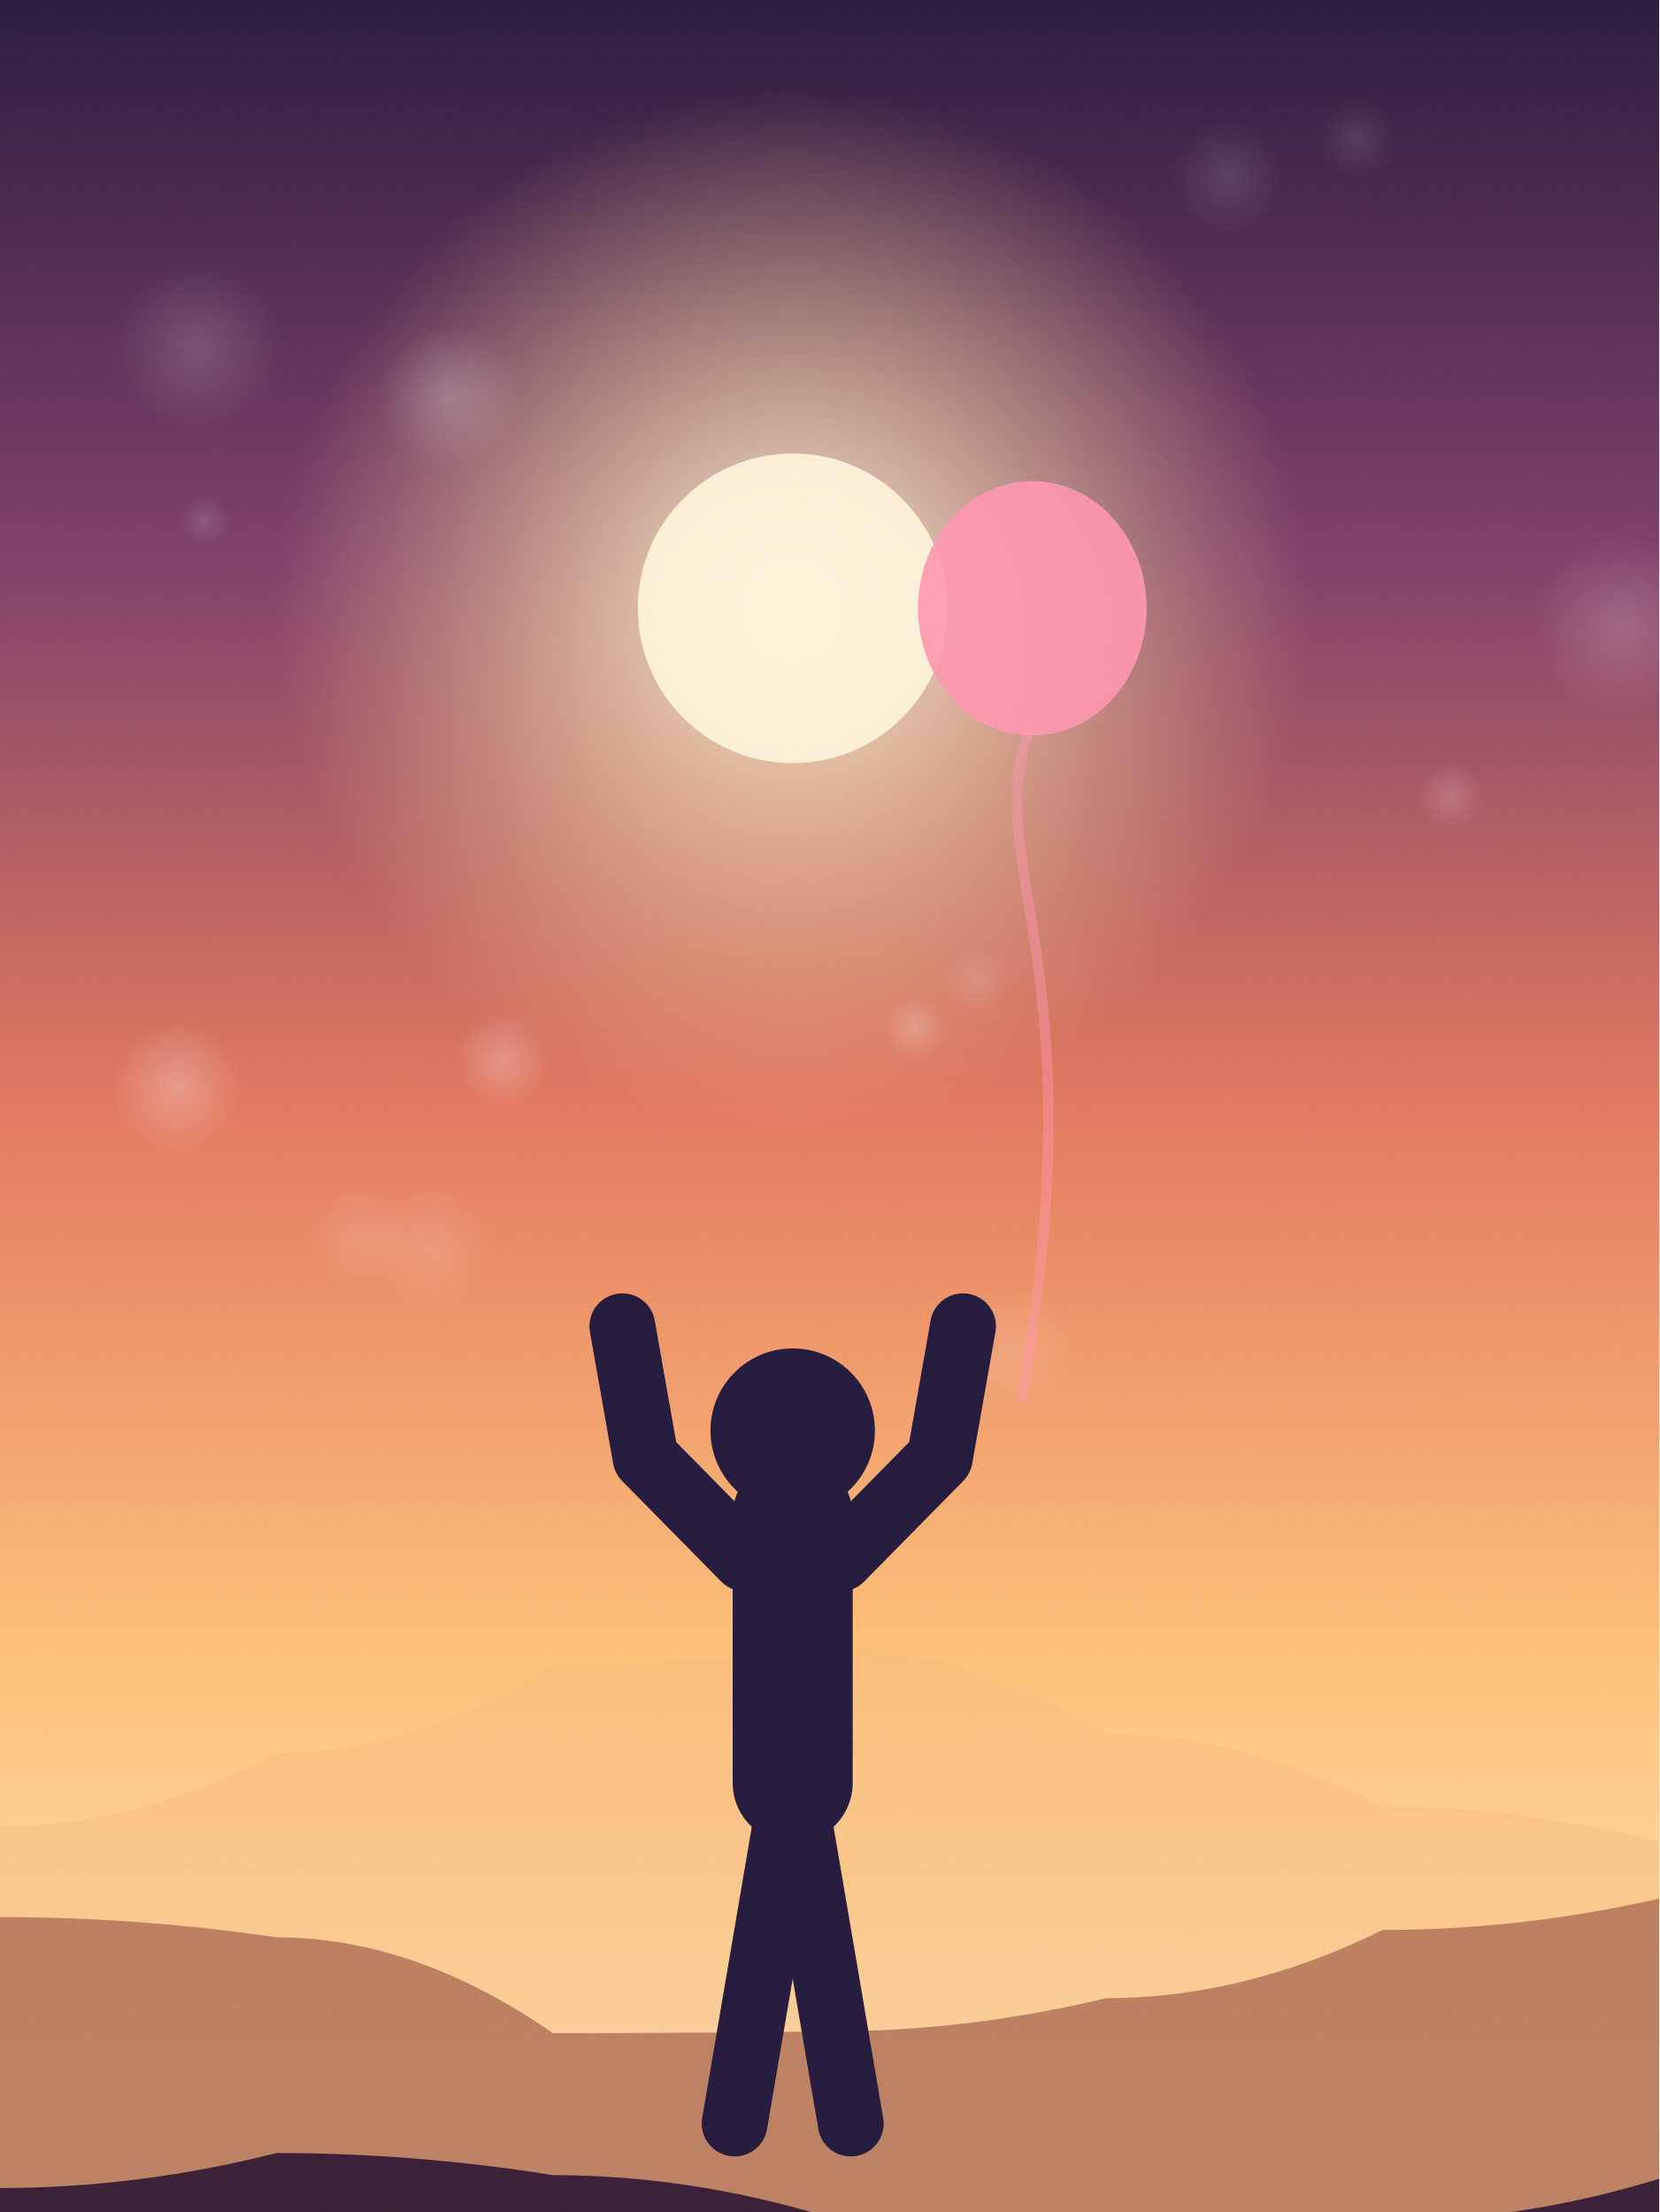
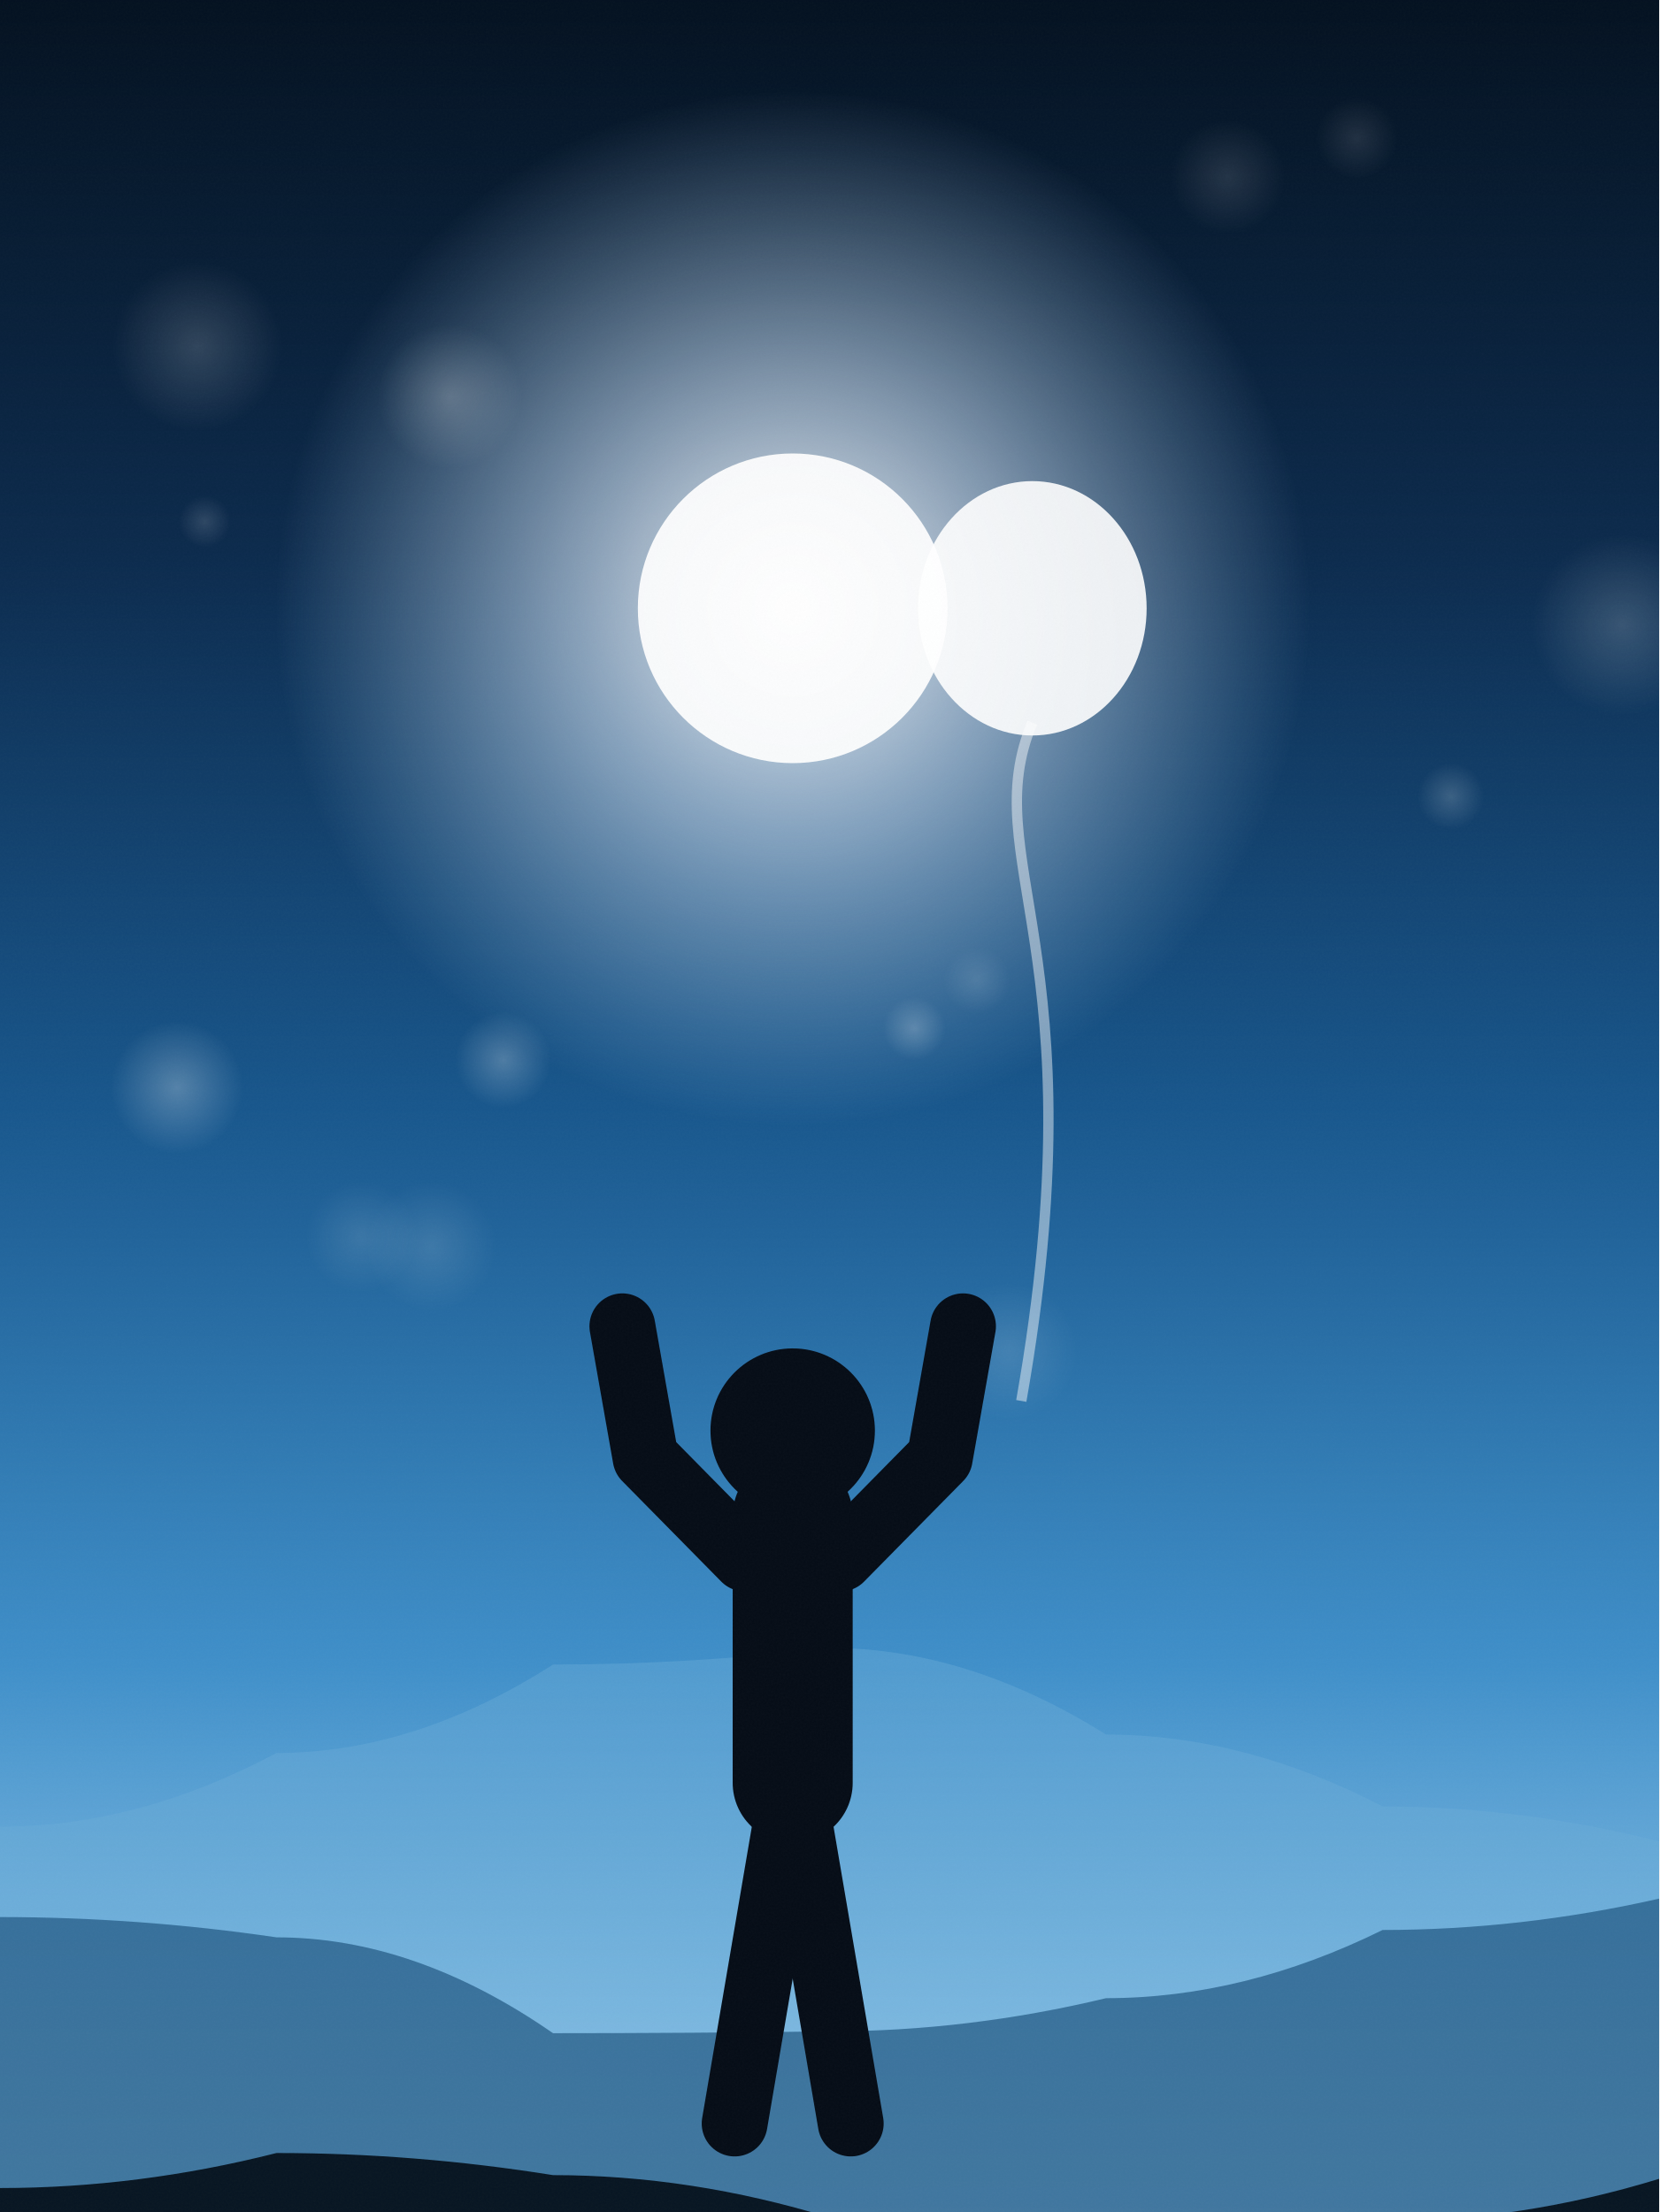
<svg xmlns="http://www.w3.org/2000/svg" viewBox="0 0 900 1200" width="900" height="1200" role="img" preserveAspectRatio="xMidYMid slice">
  <defs>
    <linearGradient id="gal04_sky" x1="0" y1="0" x2="0" y2="1">
-       <stop offset="0.00" stop-color="#2a1b3d" />
-       <stop offset="0.25" stop-color="#7e3f6a" />
-       <stop offset="0.50" stop-color="#e4795f" />
-       <stop offset="0.75" stop-color="#ffc27a" />
-       <stop offset="1.00" stop-color="#ffe9c2" />
+       <stop offset="0.00" stop-color="#03101f" />
+       <stop offset="0.25" stop-color="#0b2a4c" />
+       <stop offset="0.50" stop-color="#17568c" />
+       <stop offset="0.75" stop-color="#3f8fc9" />
+       <stop offset="1.00" stop-color="#a8d6f2" />
    </linearGradient>
    <radialGradient id="gal04_sun">
-       <stop offset="0" stop-color="#fff8e2" stop-opacity=".95" />
-       <stop offset=".45" stop-color="#ffe6ae" stop-opacity=".55" />
-       <stop offset="1" stop-color="#ffd591" stop-opacity="0" />
+       <stop offset="0" stop-color="#ffffff" stop-opacity=".96" />
+       <stop offset=".45" stop-color="#dceeff" stop-opacity=".55" />
+       <stop offset="1" stop-color="#b9dcf7" stop-opacity="0" />
    </radialGradient>
    <radialGradient id="gal04_bok">
      <stop offset="0" stop-color="#ffffff" stop-opacity=".55" />
      <stop offset="1" stop-color="#ffffff" stop-opacity="0" />
    </radialGradient>
    <filter id="gal04_gr" x="0" y="0" width="100%" height="100%">
      <feTurbulence type="fractalNoise" baseFrequency="0.9" numOctaves="3" stitchTiles="stitch" />
      <feColorMatrix type="saturate" values="0" />
      <feComponentTransfer>
        <feFuncA type="linear" slope="0.5" />
      </feComponentTransfer>
    </filter>
    <filter id="gal04_soft" x="-20%" y="-20%" width="140%" height="140%">
      <feGaussianBlur stdDeviation="14" />
    </filter>
  </defs>
  <rect width="900" height="1200" fill="url(#gal04_sky)" />
  <circle cx="430" cy="330" r="280" fill="url(#gal04_sun)" />
-   <circle cx="430" cy="330" r="84" fill="#fff6dd" opacity=".9" />
+   <circle cx="430" cy="330" r="84" fill="#ffffff" opacity=".92" />
  <circle cx="96" cy="590" r="36" fill="url(#gal04_bok)" opacity="0.48" />
  <circle cx="244" cy="215" r="39" fill="url(#gal04_bok)" opacity="0.39" />
  <circle cx="273" cy="575" r="26" fill="url(#gal04_bok)" opacity="0.43" />
  <circle cx="107" cy="188" r="46" fill="url(#gal04_bok)" opacity="0.29" />
  <circle cx="234" cy="676" r="35" fill="url(#gal04_bok)" opacity="0.23" />
  <circle cx="496" cy="558" r="17" fill="url(#gal04_bok)" opacity="0.39" />
  <circle cx="111" cy="283" r="14" fill="url(#gal04_bok)" opacity="0.25" />
  <circle cx="880" cy="339" r="49" fill="url(#gal04_bok)" opacity="0.32" />
  <circle cx="547" cy="733" r="37" fill="url(#gal04_bok)" opacity="0.22" />
  <circle cx="530" cy="532" r="18" fill="url(#gal04_bok)" opacity="0.21" />
  <circle cx="787" cy="432" r="18" fill="url(#gal04_bok)" opacity="0.32" />
  <circle cx="196" cy="671" r="30" fill="url(#gal04_bok)" opacity="0.21" />
  <circle cx="736" cy="75" r="22" fill="url(#gal04_bok)" opacity="0.19" />
  <circle cx="666" cy="96" r="31" fill="url(#gal04_bok)" opacity="0.21" />
-   <path d="M0,1200 L0,991 Q75,991 150,951 Q225,951 300,903 Q375,903 450,894 Q525,894 600,941 Q675,941 750,980 Q825,980 900,999 L900,1200 Z" fill="#f6b97c" opacity="0.4" />
-   <path d="M0,1200 L0,1040 Q75,1040 150,1051 Q225,1051 300,1103 Q375,1103 450,1102 Q525,1102 600,1084 Q675,1084 750,1047 Q825,1047 900,1030 L900,1200 Z" fill="#a2604a" opacity="0.7" />
-   <path d="M0,1200 L0,1187 Q75,1187 150,1168 Q225,1168 300,1180 Q375,1180 450,1203 Q525,1203 600,1222 Q675,1222 750,1205 Q825,1205 900,1182 L900,1200 Z" fill="#3a2036" opacity="1" />
-   <path d="M560,392 C529,466 597,516 554,760" fill="none" stroke="#ff97b0" stroke-opacity=".45" stroke-width="5.6" />
-   <ellipse cx="560" cy="330" rx="62" ry="69" fill="#ff97b0" opacity="0.9" />
-   <g fill="#241a3d" stroke="#241a3d" opacity="1.0" stroke-linecap="round" stroke-linejoin="round">
+   <path d="M0,1200 L0,991 Q75,991 150,951 Q225,951 300,903 Q375,903 450,894 Q525,894 600,941 Q675,941 750,980 Q825,980 900,999 L900,1200 Z" fill="#6cadd8" opacity="0.4" />
+   <path d="M0,1200 L0,1040 Q75,1040 150,1051 Q225,1051 300,1103 Q375,1103 450,1102 Q525,1102 600,1084 Q675,1084 750,1047 Q825,1047 900,1030 L900,1200 Z" fill="#1f5680" opacity="0.7" />
+   <path d="M0,1200 L0,1187 Q75,1187 150,1168 Q225,1168 300,1180 Q375,1180 450,1203 Q525,1203 600,1222 Q675,1222 750,1205 Q825,1205 900,1182 L900,1200 Z" fill="#071522" opacity="1" />
+   <path d="M560,392 C529,466 597,516 554,760" fill="none" stroke="#ffffff" stroke-opacity=".45" stroke-width="5.6" />
+   <ellipse cx="560" cy="330" rx="62" ry="69" fill="#ffffff" opacity="0.9" />
+   <g fill="#050c16" stroke="#050c16" opacity="1.0" stroke-linecap="round" stroke-linejoin="round">
    <circle cx="430.0" cy="776.1" r="44.1" />
    <line x1="430.0" y1="822.4" x2="430.0" y2="967.2" stroke-width="65.1" />
    <path d="M404.0,845.5 L350.2,790.9 L337.6,719.5" fill="none" stroke-width="35.7" />
    <path d="M456.0,845.5 L509.8,790.9 L522.4,719.5" fill="none" stroke-width="35.7" />
    <line x1="430.0" y1="967.2" x2="398.5" y2="1152.0" stroke-width="35.7" />
    <line x1="430.0" y1="967.2" x2="461.5" y2="1152.0" stroke-width="35.7" />
  </g>
  <rect width="900" height="1200" filter="url(#gal04_gr)" opacity="0.055" />
</svg>
